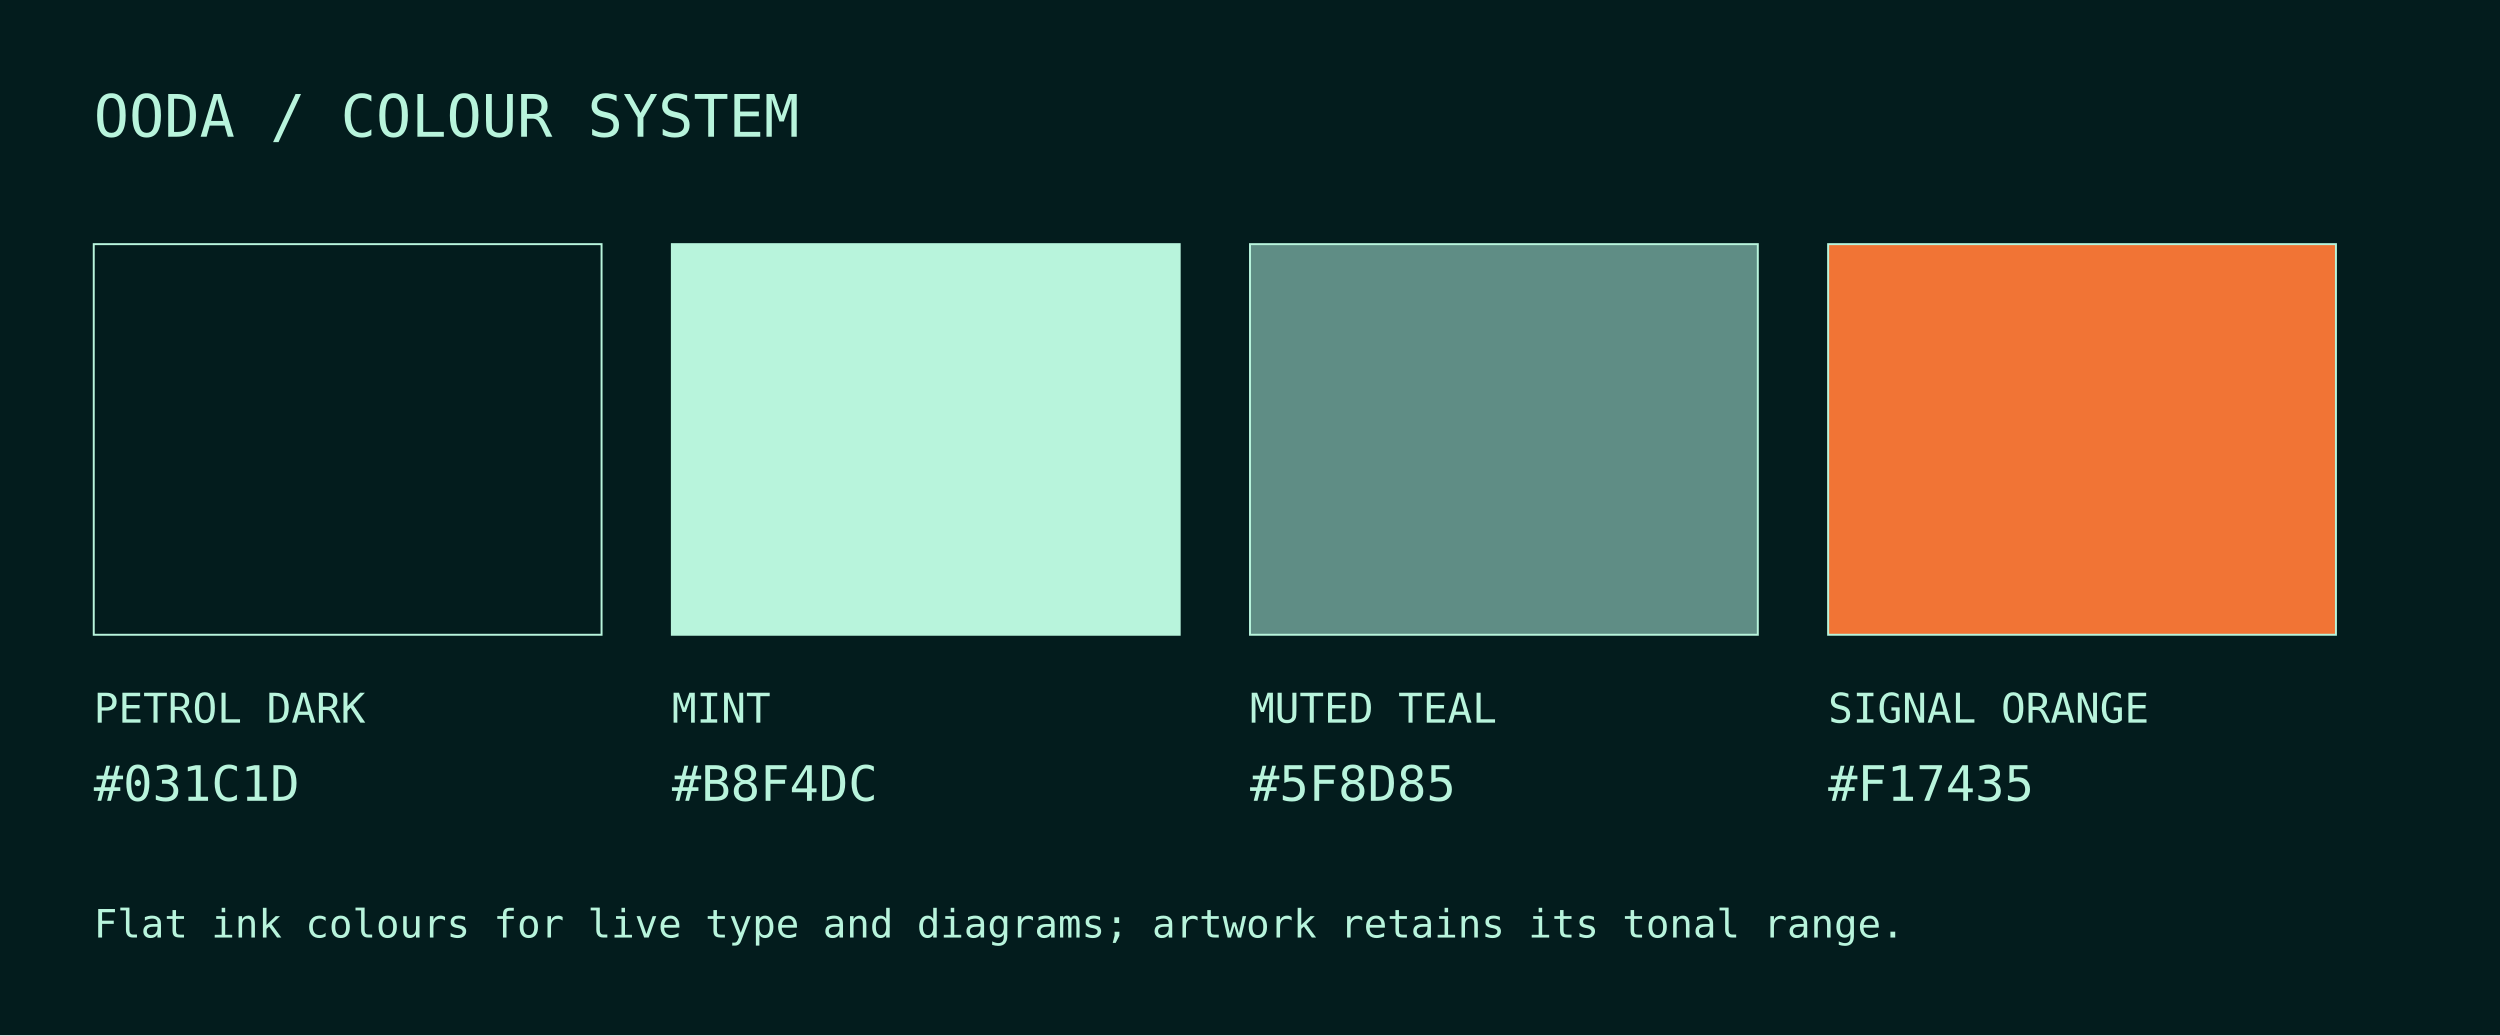
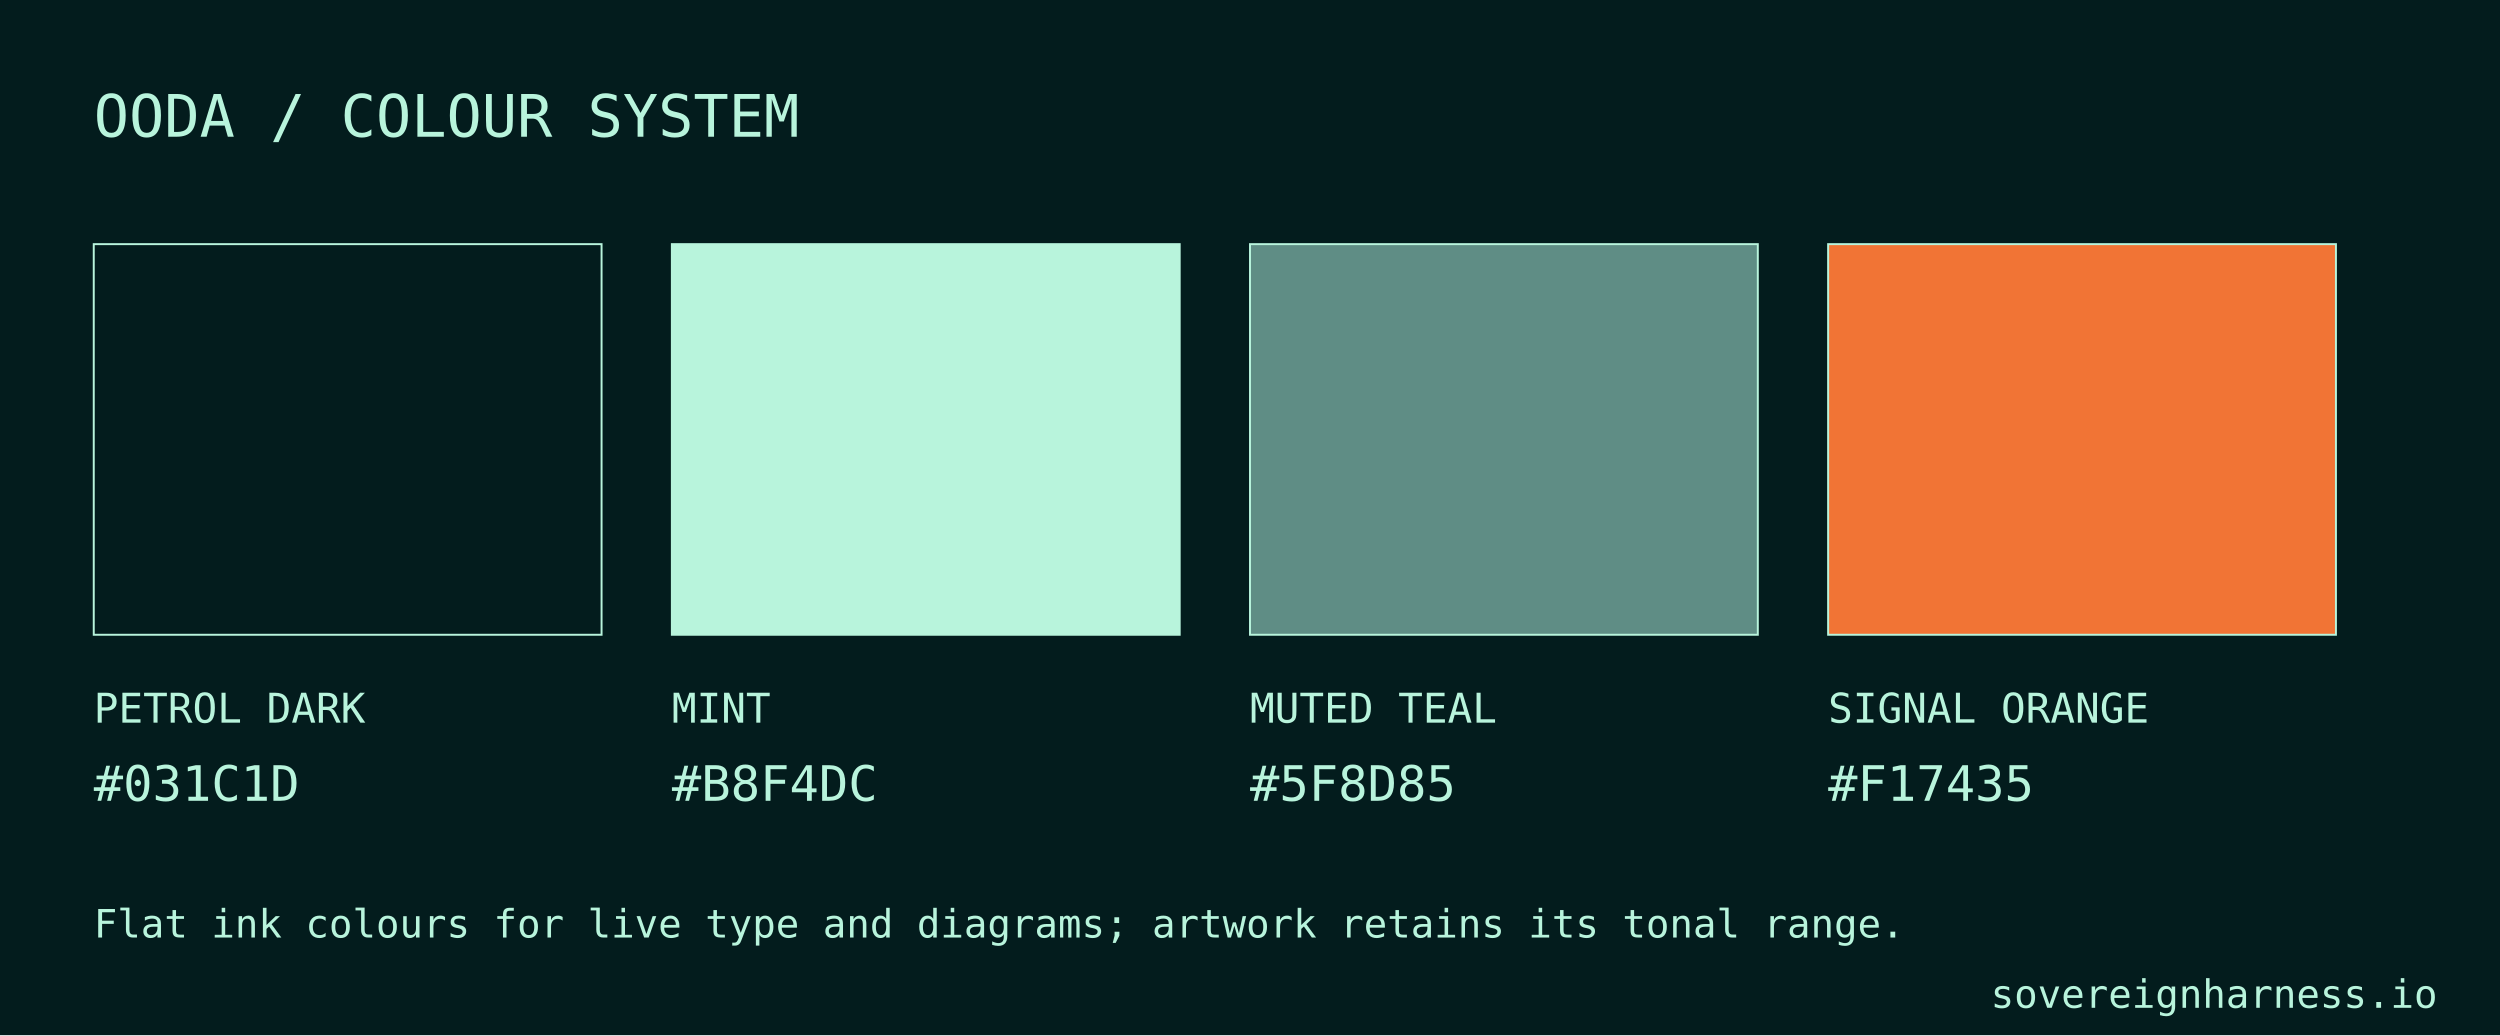
<svg xmlns="http://www.w3.org/2000/svg" width="1280" height="530" viewBox="0 0 1280 530" role="img" aria-labelledby="title">
  <style>
@font-face{font-family:OodaMono;src:url('../fonts/IBMPlexMono-Regular.ttf');font-weight:400}
@font-face{font-family:OodaMono;src:url('../fonts/IBMPlexMono-Medium.ttf');font-weight:500}
@font-face{font-family:OodaSans;src:url('../fonts/Inter-Bold.woff2');font-weight:700}
@font-face{font-family:OodaCondensed;src:url('../fonts/BarlowCondensed-Regular.ttf');font-weight:400}
@font-face{font-family:OodaCondensed;src:url('../fonts/BarlowCondensed-Bold.ttf');font-weight:700}
@font-face{font-family:OodaCondensed;src:url('../fonts/BarlowCondensed-Black.ttf');font-weight:900}
text{font-kerning:normal;text-rendering:geometricPrecision}
.mono,.small{font-family:OodaMono,monospace;font-weight:400}
.mono{font-weight:500}.message,.sans{font-family:OodaSans,sans-serif;font-weight:700}
.condensed{font-family:OodaCondensed,sans-serif;font-weight:700}
</style>
  <rect width="1280" height="530" fill="#031C1D" />
  <text x="48" y="70" font-size="30" fill="#B8F4DC" class="mono" text-anchor="start">OODA / COLOUR SYSTEM</text>
  <rect x="48" y="125" width="260" height="200" fill="#031C1D" stroke="#B8F4DC" />
  <text x="48" y="370" font-size="21" fill="#B8F4DC" class="mono" text-anchor="start">PETROL DARK</text>
  <text x="48" y="410" font-size="25" fill="#B8F4DC" class="mono" text-anchor="start">#031C1D</text>
  <rect x="344" y="125" width="260" height="200" fill="#B8F4DC" stroke="#B8F4DC" />
  <text x="344" y="370" font-size="21" fill="#B8F4DC" class="mono" text-anchor="start">MINT</text>
  <text x="344" y="410" font-size="25" fill="#B8F4DC" class="mono" text-anchor="start">#B8F4DC</text>
  <rect x="640" y="125" width="260" height="200" fill="#5F8D85" stroke="#B8F4DC" />
  <text x="640" y="370" font-size="21" fill="#B8F4DC" class="mono" text-anchor="start">MUTED TEAL</text>
  <text x="640" y="410" font-size="25" fill="#B8F4DC" class="mono" text-anchor="start">#5F8D85</text>
  <rect x="936" y="125" width="260" height="200" fill="#F17435" stroke="#B8F4DC" />
  <text x="936" y="370" font-size="21" fill="#B8F4DC" class="mono" text-anchor="start">SIGNAL ORANGE</text>
  <text x="936" y="410" font-size="25" fill="#B8F4DC" class="mono" text-anchor="start">#F17435</text>
  <text x="48" y="480" font-size="20" fill="#B8F4DC" class="small" text-anchor="start">Flat ink colours for live type and diagrams; artwork retains its tonal range.</text>
+   <text x="1248" y="516" font-size="20" fill="#B8F4DC" class="mono" text-anchor="end" data-slot="destination">sovereignharness.io</text>
</svg>
